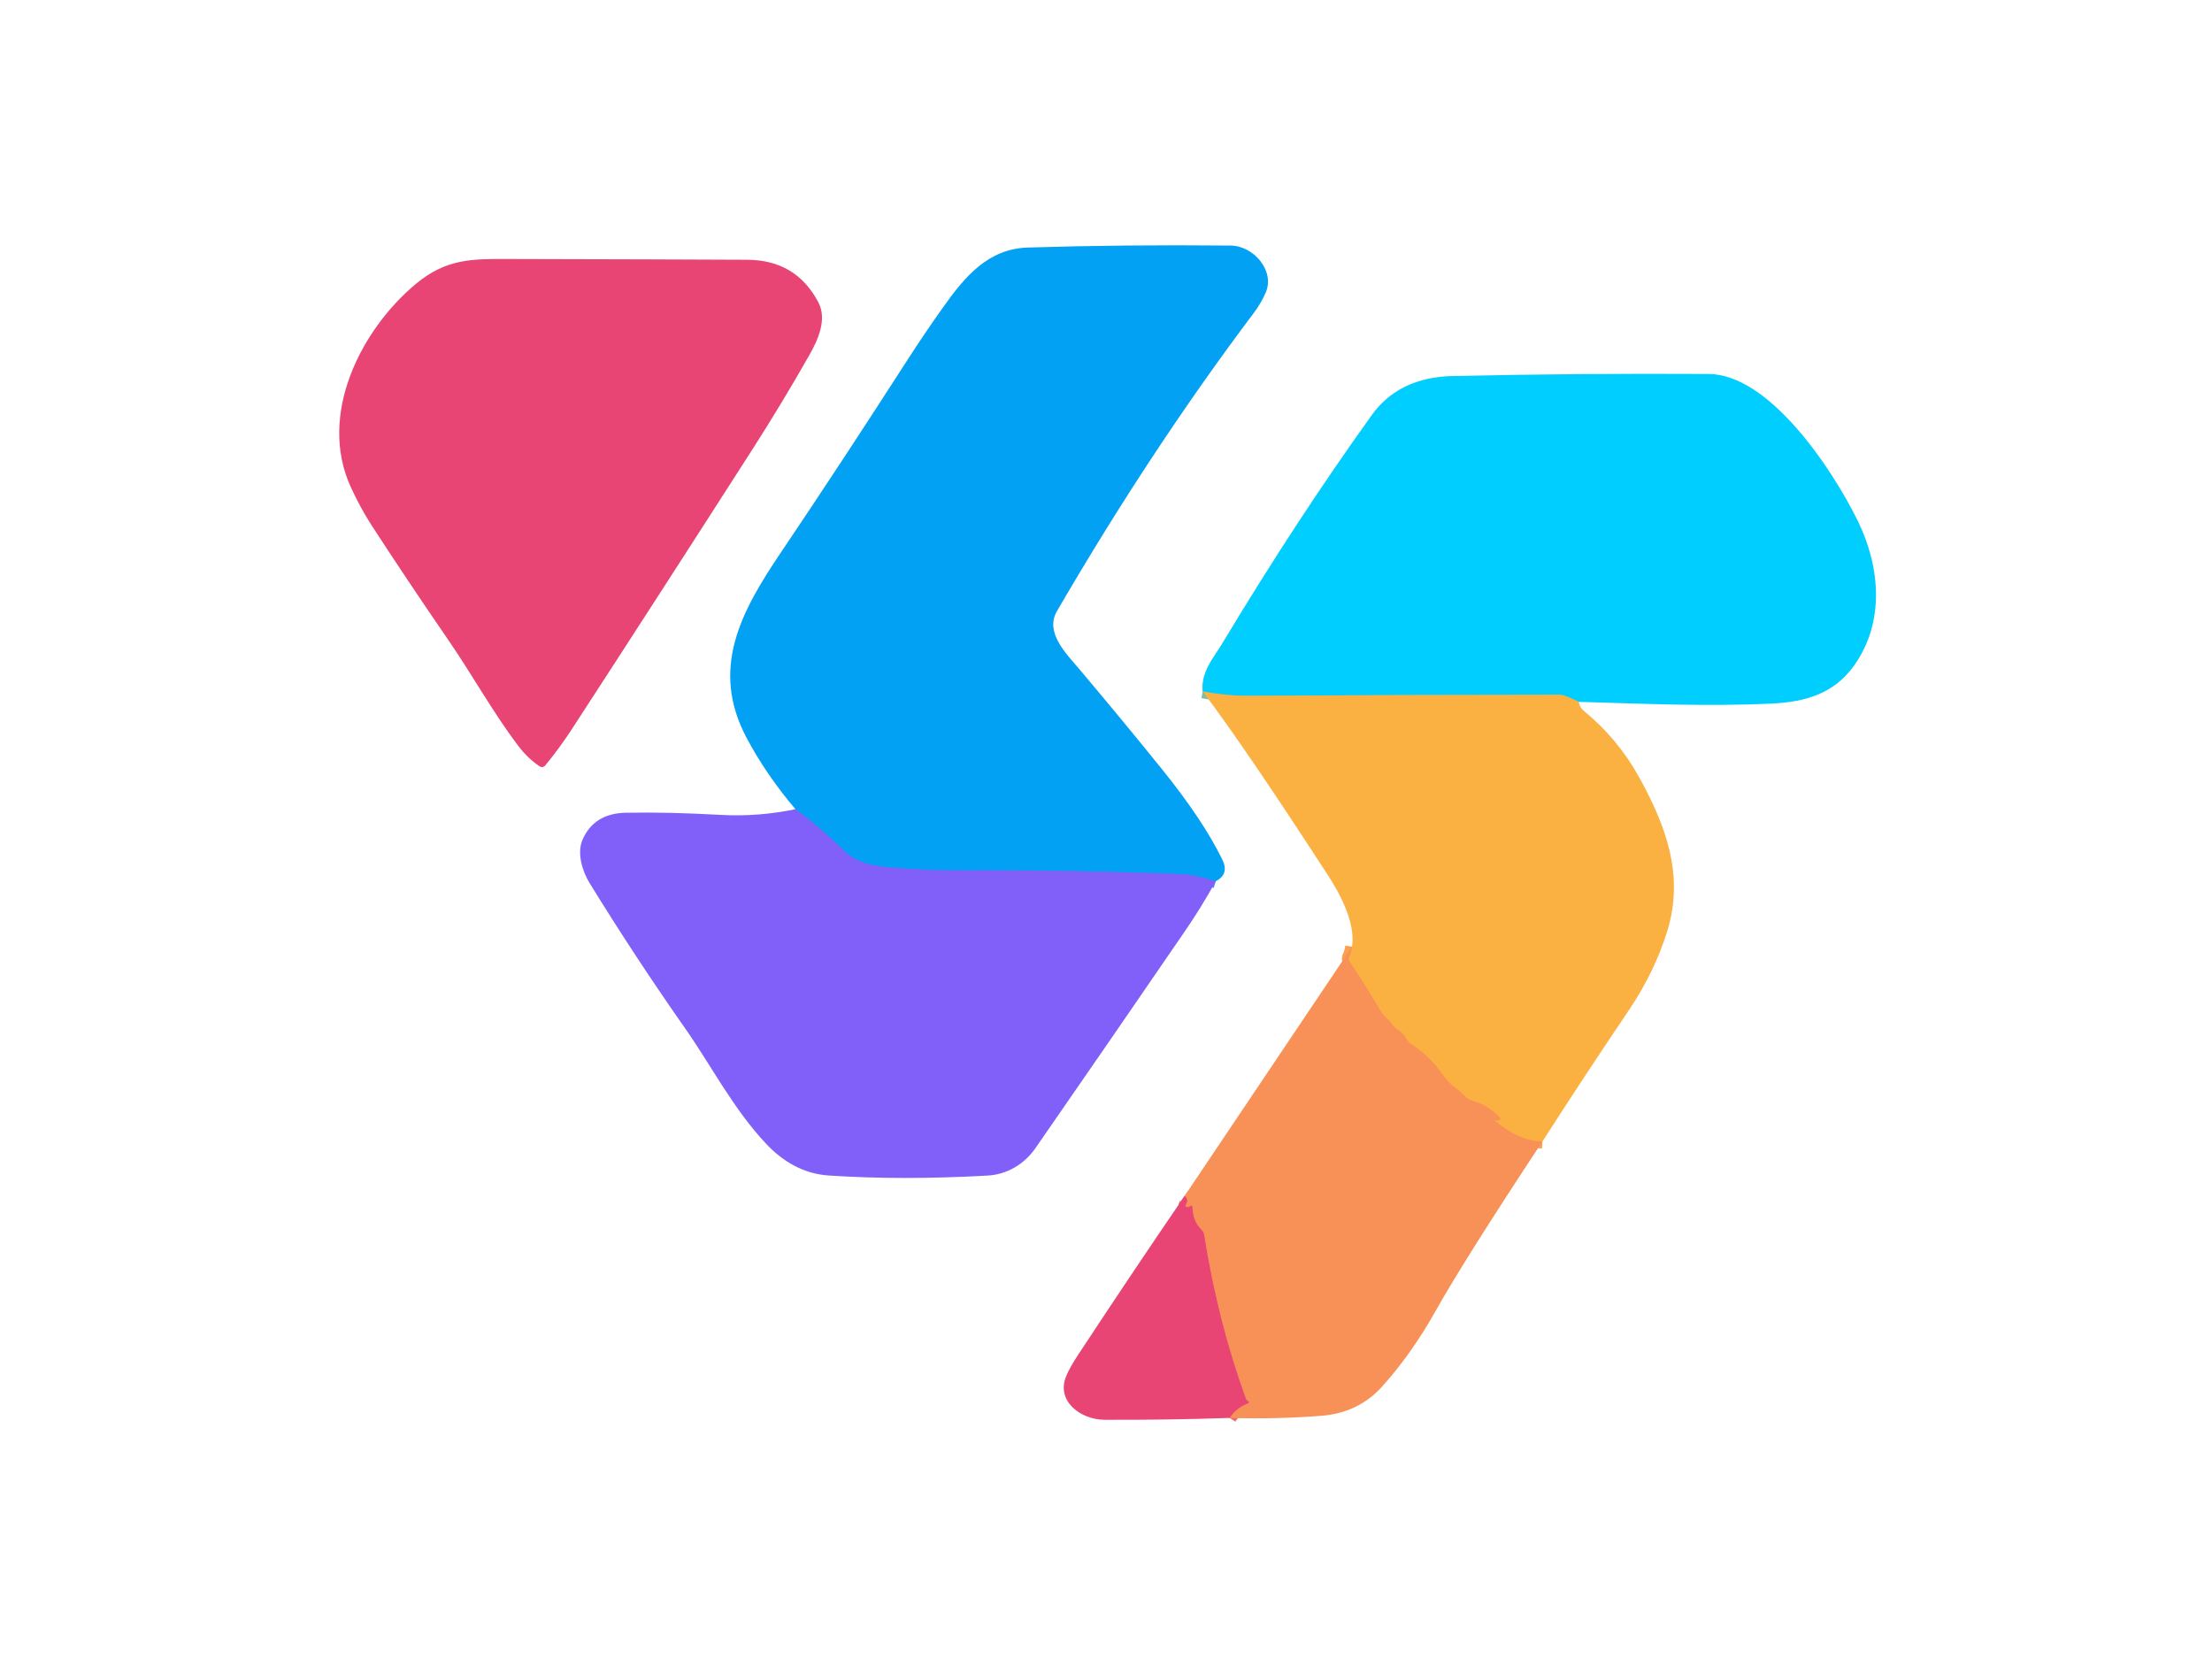
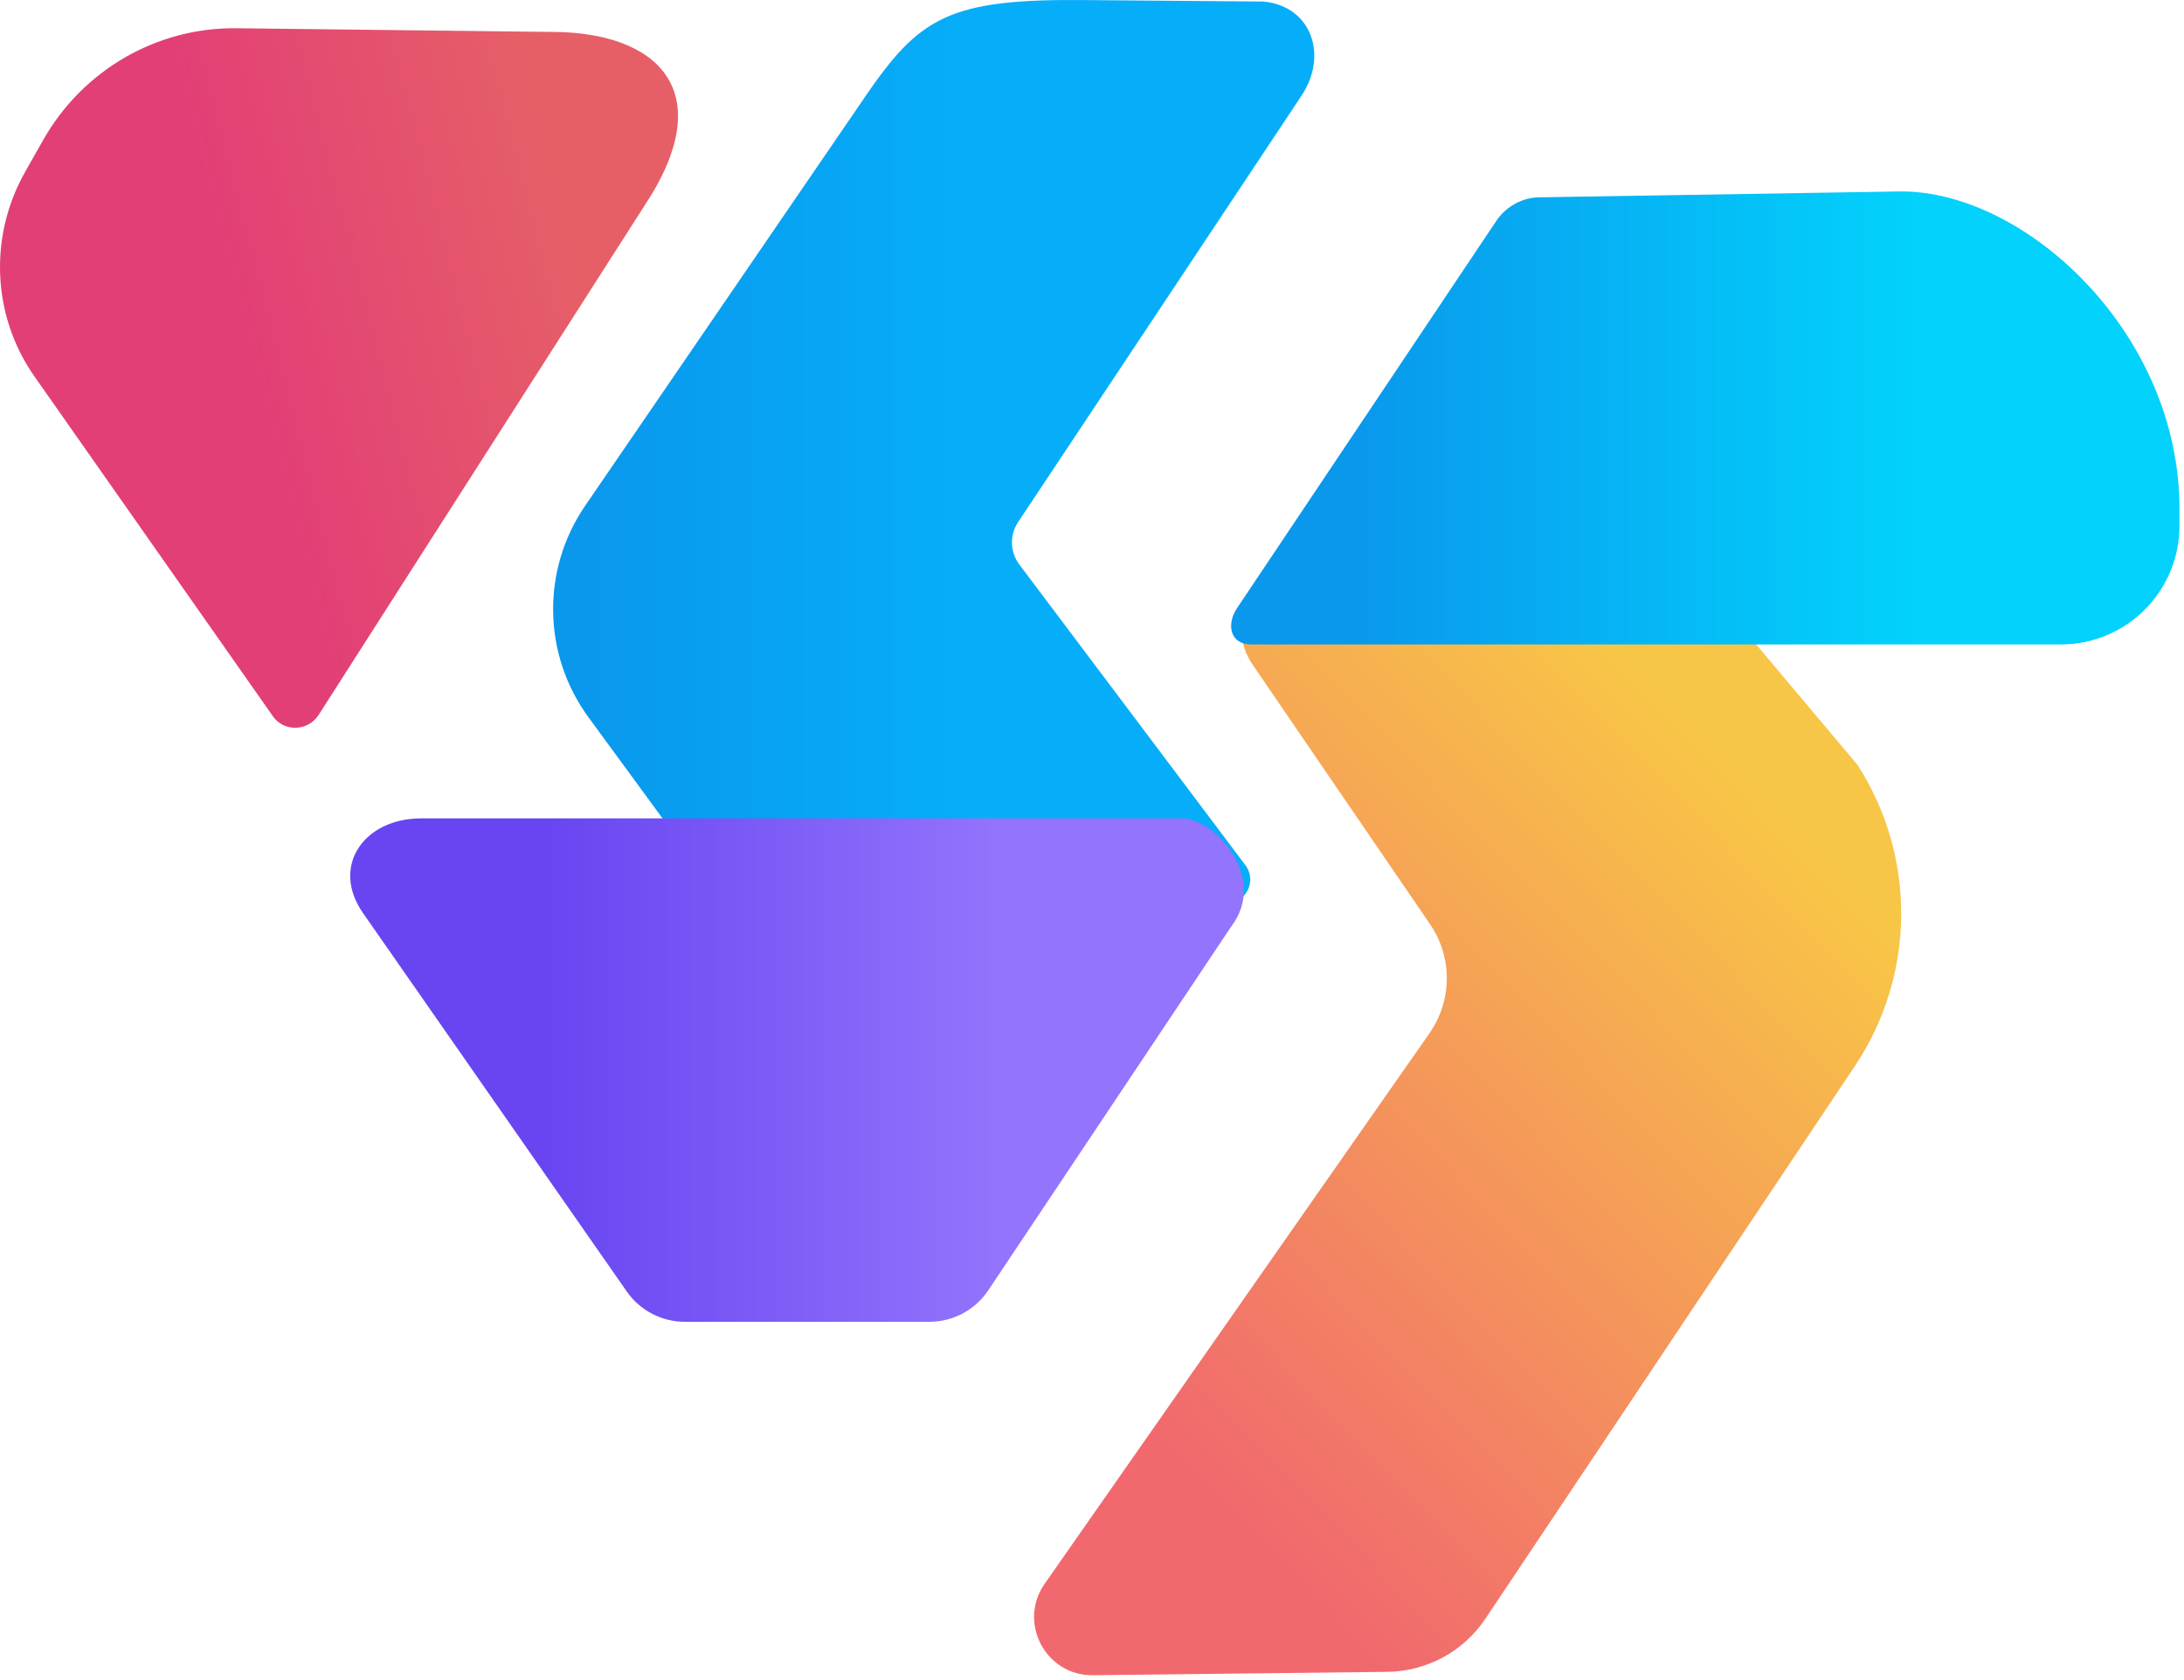
- <svg xmlns="http://www.w3.org/2000/svg" version="1.1" viewBox="350.00 380.00 324.00 244.00">
-   <g stroke-width="2.00" fill="none" stroke-linecap="butt">
-     <path stroke="#4281f7" d="   M 528.07 509.09   Q 524.93 508.13 523.25 508.06   Q 508.07 507.44 490.49 507.49   Q 485.28 507.51 479.98 507.03   Q 475.67 506.64 473.76 504.75   Q 470.06 501.09 466.51 498.53" />
-     <path stroke="#7dc0a1" d="   M 581.25 482.81   Q 579.13 481.77 578.50 481.77   Q 555.75 481.78 533.00 481.92   Q 529.68 481.94 526.16 481.28" />
-     <path stroke="#f9a14d" d="   M 575.91 547.23   Q 572.47 547.11 569.09 544.26   Q 568.75 543.97 569.17 544.12   Q 569.30 544.17 569.45 544.13   Q 569.99 544.00 569.60 543.60   Q 567.96 541.89 565.54 541.20   Q 565.04 541.05 564.68 540.67   C 563.63 539.55 562.29 538.86 561.43 537.59   Q 559.47 534.70 556.66 532.90   A 1.80 1.78 -88.0 0 1 556.05 532.24   Q 555.52 531.27 554.64 530.75   Q 554.26 530.53 554.02 530.16   Q 553.68 529.66 553.22 529.26   Q 552.61 528.74 552.13 527.94   Q 549.93 524.21 547.68 520.83   Q 547.42 520.46 547.65 520.06   Q 547.89 519.64 548.04 518.67" />
-     <path stroke="#f06b67" d="   M 530.10 587.70   Q 531.00 586.27 532.75 585.57   Q 533.11 585.42 532.77 585.22   Q 532.55 585.09 532.46 584.84   Q 528.34 573.43 526.38 560.96   Q 526.30 560.45 525.93 560.09   Q 524.72 558.87 524.66 556.96   Q 524.65 556.36 524.21 556.77   Q 524.12 556.85 523.91 556.83   Q 523.47 556.77 523.70 556.40   Q 524.15 555.67 523.50 555.20" />
+ <svg xmlns="http://www.w3.org/2000/svg" width="100%" height="100%" viewBox="0 0 225 173" version="1.1" xml:space="preserve" style="fill-rule:evenodd;clip-rule:evenodd;stroke-linejoin:round;stroke-miterlimit:2;">
+   <g transform="matrix(1,0,0,1,-654.219,-370.514)">
+     <g>
+       <g transform="matrix(1,0,0,1,-654.229,-33.9073)">
+         <path d="M1336.55,478.19L1311.99,443.19C1307.64,436.99 1307.27,428.79 1311.03,422.14L1312.9,418.84C1316.97,411.65 1324.59,407.24 1332.78,407.33L1365.31,407.71C1376.08,407.71 1382.75,413.71 1374.82,425.65L1341.28,478.06C1340.18,479.78 1337.71,479.85 1336.55,478.2L1336.55,478.19Z" style="fill:url(#_Linear1);fill-rule:nonzero;" />
+       </g>
+       <g transform="matrix(1,0,0,1,-654.229,-33.9073)">
+         <path d="M1397.47,414.54L1368.72,456.54C1364.21,463.14 1364.35,471.86 1369.07,478.31L1381.59,495.4C1382.55,496.71 1384.07,497.48 1385.69,497.48L1434.8,497.48C1436.82,497.48 1437.97,495.17 1436.76,493.56L1413.45,462.56C1412.5,461.29 1412.45,459.56 1413.32,458.23L1442.54,414.27C1445.29,410.13 1443.58,405.07 1438.63,404.58L1420.38,404.43C1406.13,404.27 1403.17,406.19 1397.47,414.53L1397.47,414.54Z" style="fill:url(#_Linear2);fill-rule:nonzero;" />
+       </g>
+       <g transform="matrix(1,0,0,1,-654.229,-33.9073)">
+         <path d="M1455.72,510.86L1416.07,567.58C1413.28,571.58 1416.17,577.06 1421.05,577L1451.38,576.65C1455.44,576.6 1459.21,574.56 1461.47,571.19L1499.55,514.23C1505.81,504.86 1505.91,492.67 1499.8,483.2L1479.64,459.24L1442.28,462.36C1437.23,462.96 1434.63,468.71 1437.5,472.9L1455.78,499.64C1458.1,503.03 1458.07,507.49 1455.72,510.85L1455.72,510.86Z" style="fill:url(#_Linear3);fill-rule:nonzero;" />
+       </g>
+       <g transform="matrix(1,0,0,1,-654.229,-33.9073)">
+         <path d="M1404.2,540.59L1379,540.59C1376.62,540.59 1374.38,539.42 1373.02,537.47L1345.85,498.49C1342.48,493.66 1345.94,488.73 1351.83,488.73L1430.23,488.73C1433.57,488.73 1439.13,494.84 1435.29,499.87L1410.26,537.35C1408.91,539.37 1406.63,540.59 1404.2,540.59Z" style="fill:url(#_Linear4);fill-rule:nonzero;" />
+       </g>
+       <g transform="matrix(1,0,0,1,-654.229,-33.9073)">
+         <path d="M1520.76,470.81L1437.33,470.81C1435.15,470.81 1434.72,468.69 1435.99,466.92L1462.7,427.03C1463.68,425.66 1465.35,424.75 1467.03,424.75L1504.31,424.14C1517.2,424.14 1532.98,438.77 1532.98,456.81L1532.98,458.59C1532.98,465.34 1527.51,470.81 1520.76,470.81Z" style="fill:url(#_Linear5);fill-rule:nonzero;" />
+       </g>
+     </g>
  </g>
-   <path fill="#02a1f4" d="   M 528.07 509.09   Q 524.93 508.13 523.25 508.06   Q 508.07 507.44 490.49 507.49   Q 485.28 507.51 479.98 507.03   Q 475.67 506.64 473.76 504.75   Q 470.06 501.09 466.51 498.53   Q 462.22 493.47 459.36 488.09   C 453.98 477.96 458.50 469.63 464.40 460.90   Q 473.14 447.93 482.94 432.69   Q 485.44 428.80 488.19 424.94   C 491.35 420.49 494.74 416.45 500.54 416.26   Q 514.69 415.82 530.25 415.97   C 533.64 416.00 536.75 419.68 535.41 422.82   Q 534.73 424.39 533.64 425.85   Q 518.58 445.85 504.81 469.53   C 502.99 472.66 506.24 475.82 508.09 478.01   Q 514.70 485.85 520.31 492.81   Q 526.26 500.20 529.06 505.96   Q 530.07 508.06 528.07 509.09   Z" />
-   <path fill="#e84575" d="   M 459.43 418.05   Q 466.61 418.08 469.87 424.29   C 471.18 426.78 469.81 429.80 468.55 432.01   Q 464.54 439.07 460.25 445.76   Q 447.08 466.32 433.78 486.78   Q 431.90 489.66 429.88 492.10   Q 429.49 492.56 428.99 492.22   Q 427.27 491.05 425.93 489.28   C 422.16 484.30 419.25 478.96 415.68 473.77   Q 409.53 464.82 404.43 456.95   Q 402.74 454.34 401.35 451.28   C 396.57 440.75 402.82 428.36 410.87 421.62   C 415.40 417.83 419.26 417.92 424.63 417.94   Q 447.65 417.99 459.43 418.05   Z" />
-   <path fill="#00ceff" d="   M 581.25 482.81   Q 579.13 481.77 578.50 481.77   Q 555.75 481.78 533.00 481.92   Q 529.68 481.94 526.16 481.28   Q 525.89 479.02 527.69 476.33   Q 528.60 474.97 529.40 473.64   Q 539.93 456.15 550.89 440.85   Q 554.90 435.25 562.79 435.08   Q 581.40 434.67 600.26 434.78   C 609.15 434.83 618.34 448.60 622.13 456.33   C 625.46 463.12 626.06 471.23 621.56 477.51   C 618.63 481.60 614.49 482.82 609.51 483.06   C 599.91 483.51 590.67 483.08 581.25 482.81   Z" />
-   <path fill="#fab142" d="   M 526.16 481.28   Q 529.68 481.94 533.00 481.92   Q 555.75 481.78 578.50 481.77   Q 579.13 481.77 581.25 482.81   Q 581.38 483.62 581.92 484.07   Q 586.89 488.14 589.96 493.62   C 593.99 500.83 596.71 508.14 594.25 516.25   Q 592.40 522.33 588.55 528.03   Q 582.29 537.28 575.91 547.23   Q 572.47 547.11 569.09 544.26   Q 568.75 543.97 569.17 544.12   Q 569.30 544.17 569.45 544.13   Q 569.99 544.00 569.60 543.60   Q 567.96 541.89 565.54 541.20   Q 565.04 541.05 564.68 540.67   C 563.63 539.55 562.29 538.86 561.43 537.59   Q 559.47 534.70 556.66 532.90   A 1.80 1.78 -88.0 0 1 556.05 532.24   Q 555.52 531.27 554.64 530.75   Q 554.26 530.53 554.02 530.16   Q 553.68 529.66 553.22 529.26   Q 552.61 528.74 552.13 527.94   Q 549.93 524.21 547.68 520.83   Q 547.42 520.46 547.65 520.06   Q 547.89 519.64 548.04 518.67   Q 548.63 514.57 544.52 508.23   Q 532.42 489.56 526.16 481.28   Z" />
-   <path fill="#8160f9" d="   M 466.51 498.53   Q 470.06 501.09 473.76 504.75   Q 475.67 506.64 479.98 507.03   Q 485.28 507.51 490.49 507.49   Q 508.07 507.44 523.25 508.06   Q 524.93 508.13 528.07 509.09   Q 526.01 512.84 523.50 516.49   Q 512.61 532.39 501.68 548.16   C 500.07 550.49 497.55 552.04 494.64 552.20   Q 482.06 552.90 471.39 552.19   C 467.77 551.95 464.74 550.21 462.26 547.59   C 457.41 542.45 454.25 536.19 450.28 530.53   Q 443.01 520.16 436.34 509.32   C 435.32 507.66 434.47 504.97 435.32 503.01   Q 437.02 499.12 441.71 499.05   C 446.40 498.98 450.02 499.07 455.68 499.37   Q 461.11 499.66 466.51 498.53   Z" />
-   <path fill="#f89158" d="   M 548.04 518.67   Q 547.89 519.64 547.65 520.06   Q 547.42 520.46 547.68 520.83   Q 549.93 524.21 552.13 527.94   Q 552.61 528.74 553.22 529.26   Q 553.68 529.66 554.02 530.16   Q 554.26 530.53 554.64 530.75   Q 555.52 531.27 556.05 532.24   A 1.80 1.78 -88.0 0 0 556.66 532.90   Q 559.47 534.70 561.43 537.59   C 562.29 538.86 563.63 539.55 564.68 540.67   Q 565.04 541.05 565.54 541.20   Q 567.96 541.89 569.60 543.60   Q 569.99 544.00 569.45 544.13   Q 569.30 544.17 569.17 544.12   Q 568.75 543.97 569.09 544.26   Q 572.47 547.11 575.91 547.23   Q 564.55 564.43 560.28 572.03   Q 556.71 578.38 552.40 583.15   Q 548.94 586.97 543.50 587.39   Q 536.95 587.90 530.10 587.70   Q 531.00 586.27 532.75 585.57   Q 533.11 585.42 532.77 585.22   Q 532.55 585.09 532.46 584.84   Q 528.34 573.43 526.38 560.96   Q 526.30 560.45 525.93 560.09   Q 524.72 558.87 524.66 556.96   Q 524.65 556.36 524.21 556.77   Q 524.12 556.85 523.91 556.83   Q 523.47 556.77 523.70 556.40   Q 524.15 555.67 523.50 555.20   L 548.04 518.67   Z" />
-   <path fill="#e84575" d="   M 523.50 555.20   Q 524.15 555.67 523.70 556.40   Q 523.47 556.77 523.91 556.83   Q 524.12 556.85 524.21 556.77   Q 524.65 556.36 524.66 556.96   Q 524.72 558.87 525.93 560.09   Q 526.30 560.45 526.38 560.96   Q 528.34 573.43 532.46 584.84   Q 532.55 585.09 532.77 585.22   Q 533.11 585.42 532.75 585.57   Q 531.00 586.27 530.10 587.70   Q 521.06 588.01 511.75 587.97   C 508.30 587.95 504.66 585.24 506.16 581.60   Q 506.69 580.31 507.84 578.57   Q 515.56 566.82 523.50 555.20   Z" />
+   <defs>
+     <linearGradient id="_Linear1" x1="0" y1="0" x2="1" y2="0" gradientUnits="userSpaceOnUse" gradientTransform="matrix(67.74,-17.07,17.07,67.74,1331.83,444.02)">
+       <stop offset="0" style="stop-color:rgb(226,63,118);stop-opacity:1" />
+       <stop offset="0.04" style="stop-color:rgb(226,63,118);stop-opacity:1" />
+       <stop offset="0.55" style="stop-color:rgb(230,95,103);stop-opacity:1" />
+       <stop offset="1" style="stop-color:rgb(230,95,103);stop-opacity:1" />
+     </linearGradient>
+     <linearGradient id="_Linear2" x1="0" y1="0" x2="1" y2="0" gradientUnits="userSpaceOnUse" gradientTransform="matrix(78.42,0,0,78.42,1365.44,450.95)">
+       <stop offset="0" style="stop-color:rgb(9,152,236);stop-opacity:1" />
+       <stop offset="0.04" style="stop-color:rgb(9,152,236);stop-opacity:1" />
+       <stop offset="0.55" style="stop-color:rgb(6,174,249);stop-opacity:1" />
+       <stop offset="1" style="stop-color:rgb(6,174,249);stop-opacity:1" />
+     </linearGradient>
+     <linearGradient id="_Linear3" x1="0" y1="0" x2="1" y2="0" gradientUnits="userSpaceOnUse" gradientTransform="matrix(101.02,-97.05,97.05,101.02,1398.31,567.49)">
+       <stop offset="0" style="stop-color:rgb(241,105,110);stop-opacity:1" />
+       <stop offset="0.23" style="stop-color:rgb(241,105,110);stop-opacity:1" />
+       <stop offset="0.87" style="stop-color:rgb(248,198,70);stop-opacity:1" />
+       <stop offset="1" style="stop-color:rgb(248,198,70);stop-opacity:1" />
+     </linearGradient>
+     <linearGradient id="_Linear4" x1="0" y1="0" x2="1" y2="0" gradientUnits="userSpaceOnUse" gradientTransform="matrix(92.05,0,0,92.05,1361.12,514.66)">
+       <stop offset="0" style="stop-color:rgb(104,69,241);stop-opacity:1" />
+       <stop offset="0.04" style="stop-color:rgb(104,69,241);stop-opacity:1" />
+       <stop offset="0.55" style="stop-color:rgb(147,116,252);stop-opacity:1" />
+       <stop offset="1" style="stop-color:rgb(147,116,252);stop-opacity:1" />
+     </linearGradient>
+     <linearGradient id="_Linear5" x1="0" y1="0" x2="1" y2="0" gradientUnits="userSpaceOnUse" gradientTransform="matrix(97.69,0,0,97.69,1435.28,447.48)">
+       <stop offset="0" style="stop-color:rgb(9,152,236);stop-opacity:1" />
+       <stop offset="0.13" style="stop-color:rgb(9,152,236);stop-opacity:1" />
+       <stop offset="0.72" style="stop-color:rgb(2,210,252);stop-opacity:1" />
+       <stop offset="1" style="stop-color:rgb(2,210,252);stop-opacity:1" />
+     </linearGradient>
+   </defs>
</svg>
